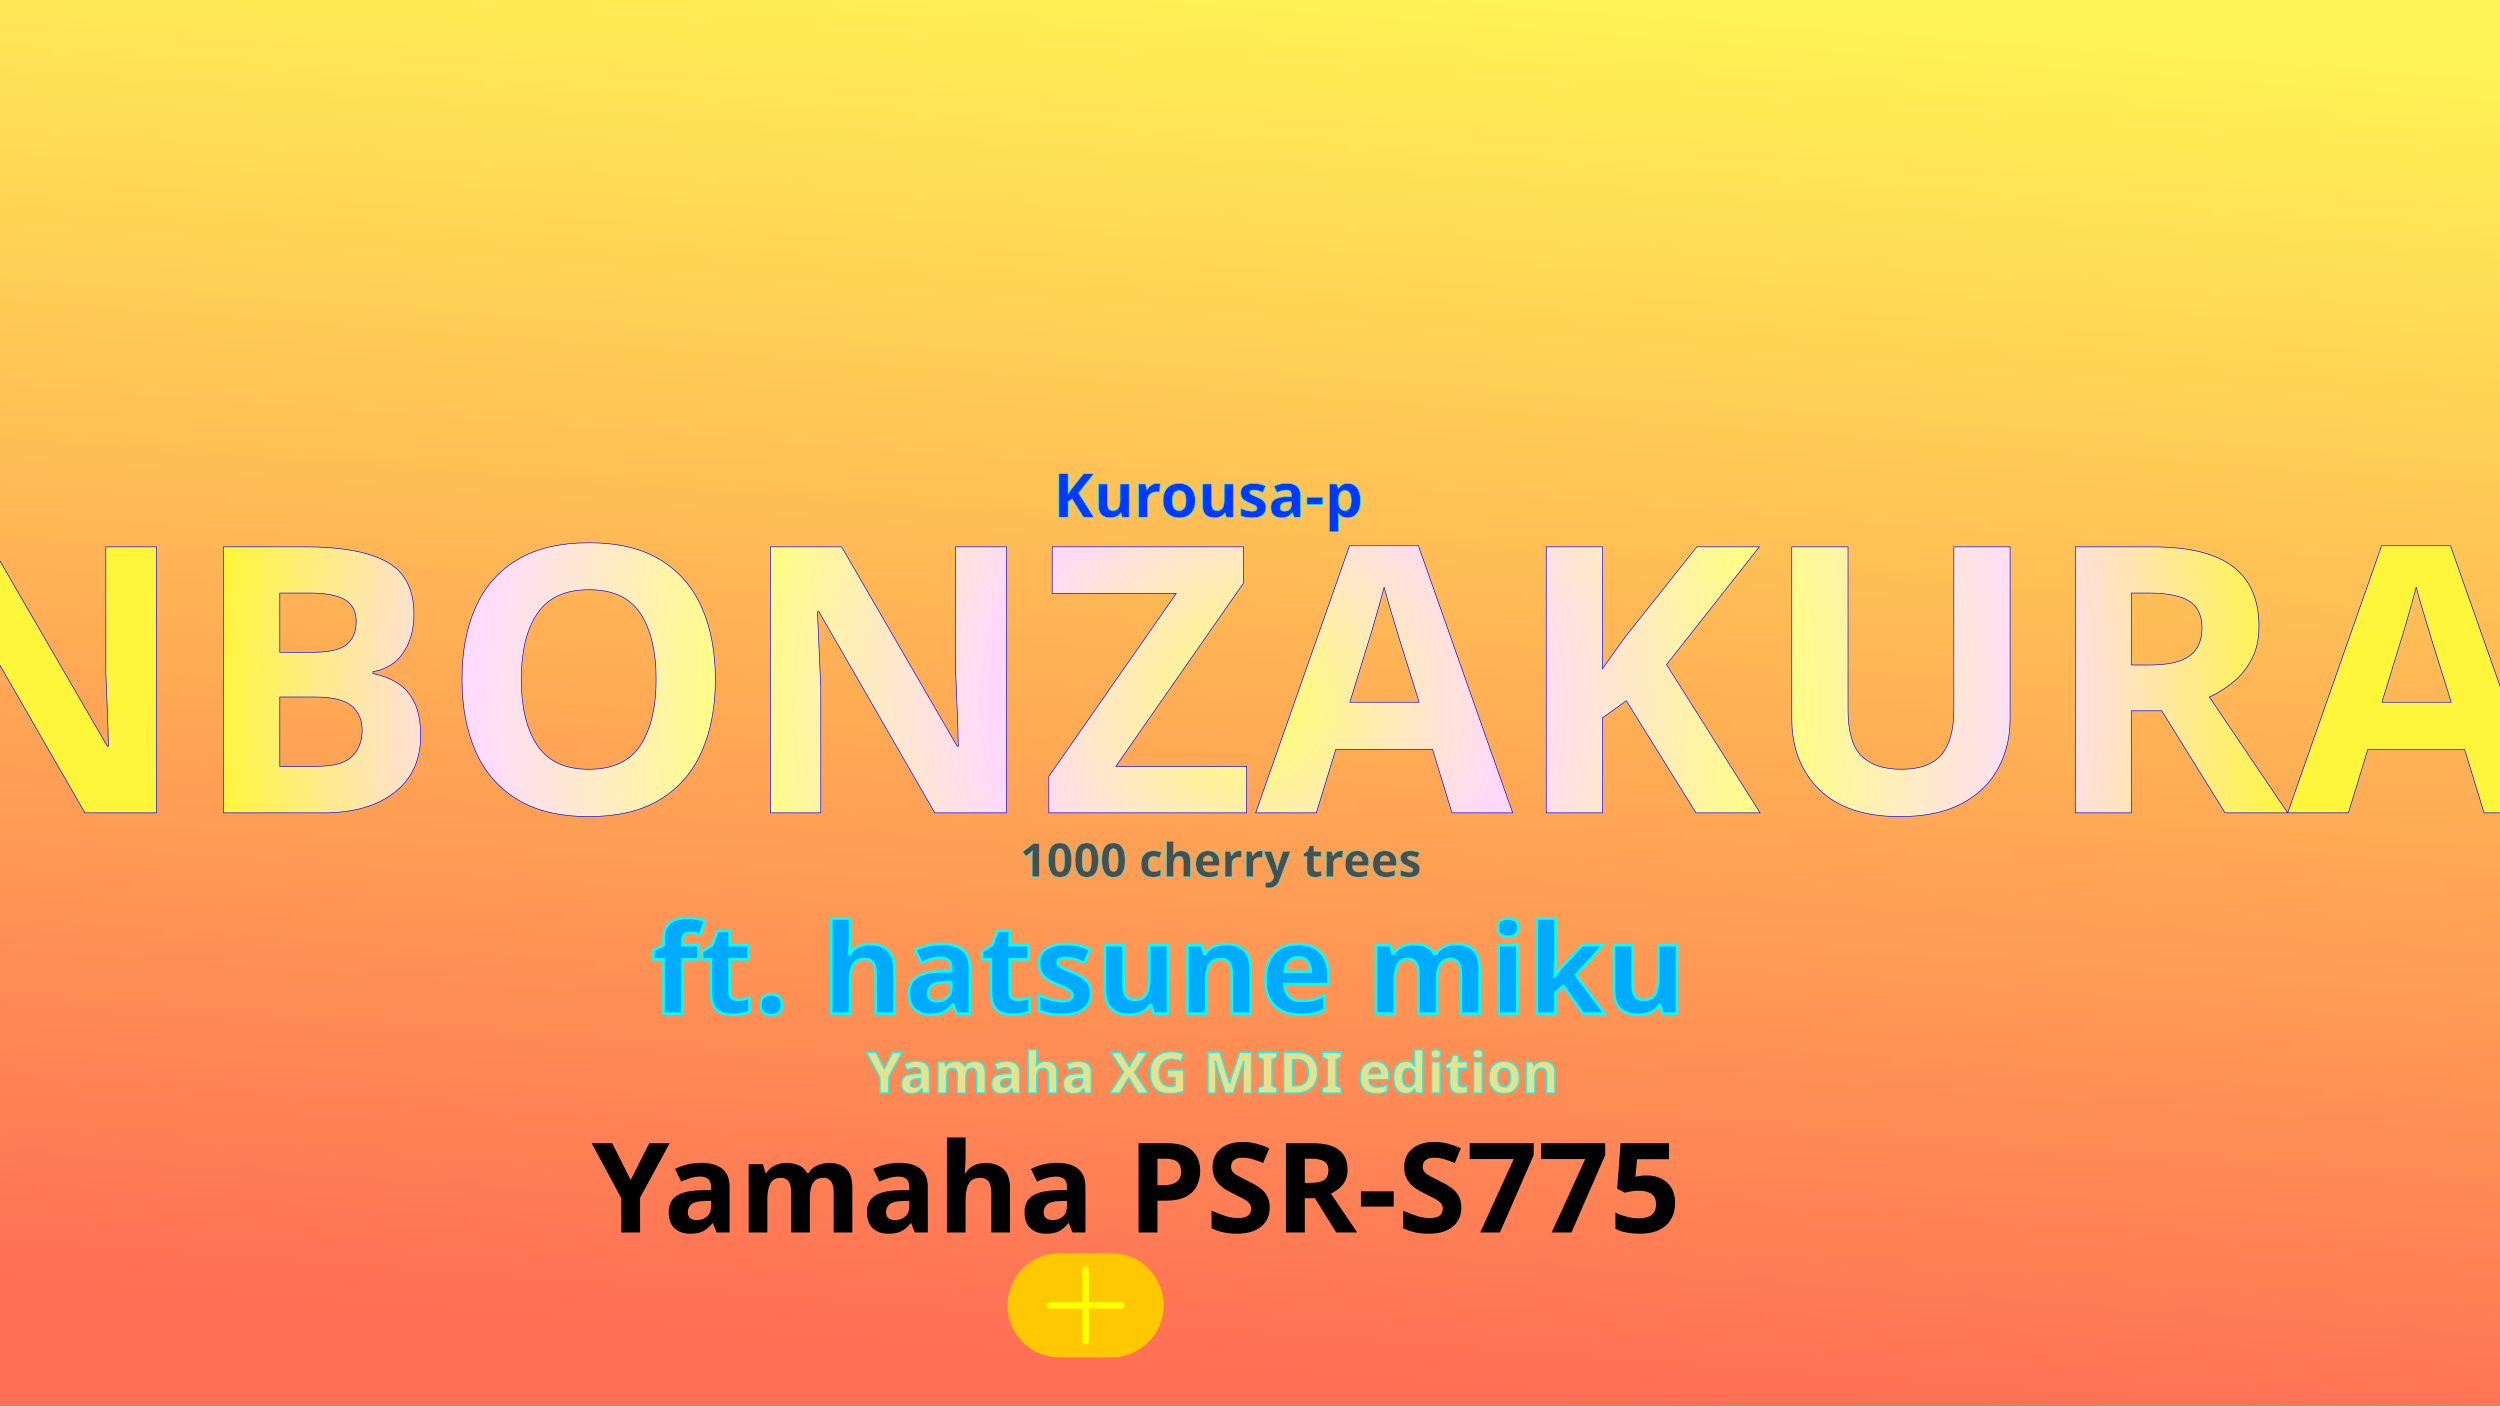
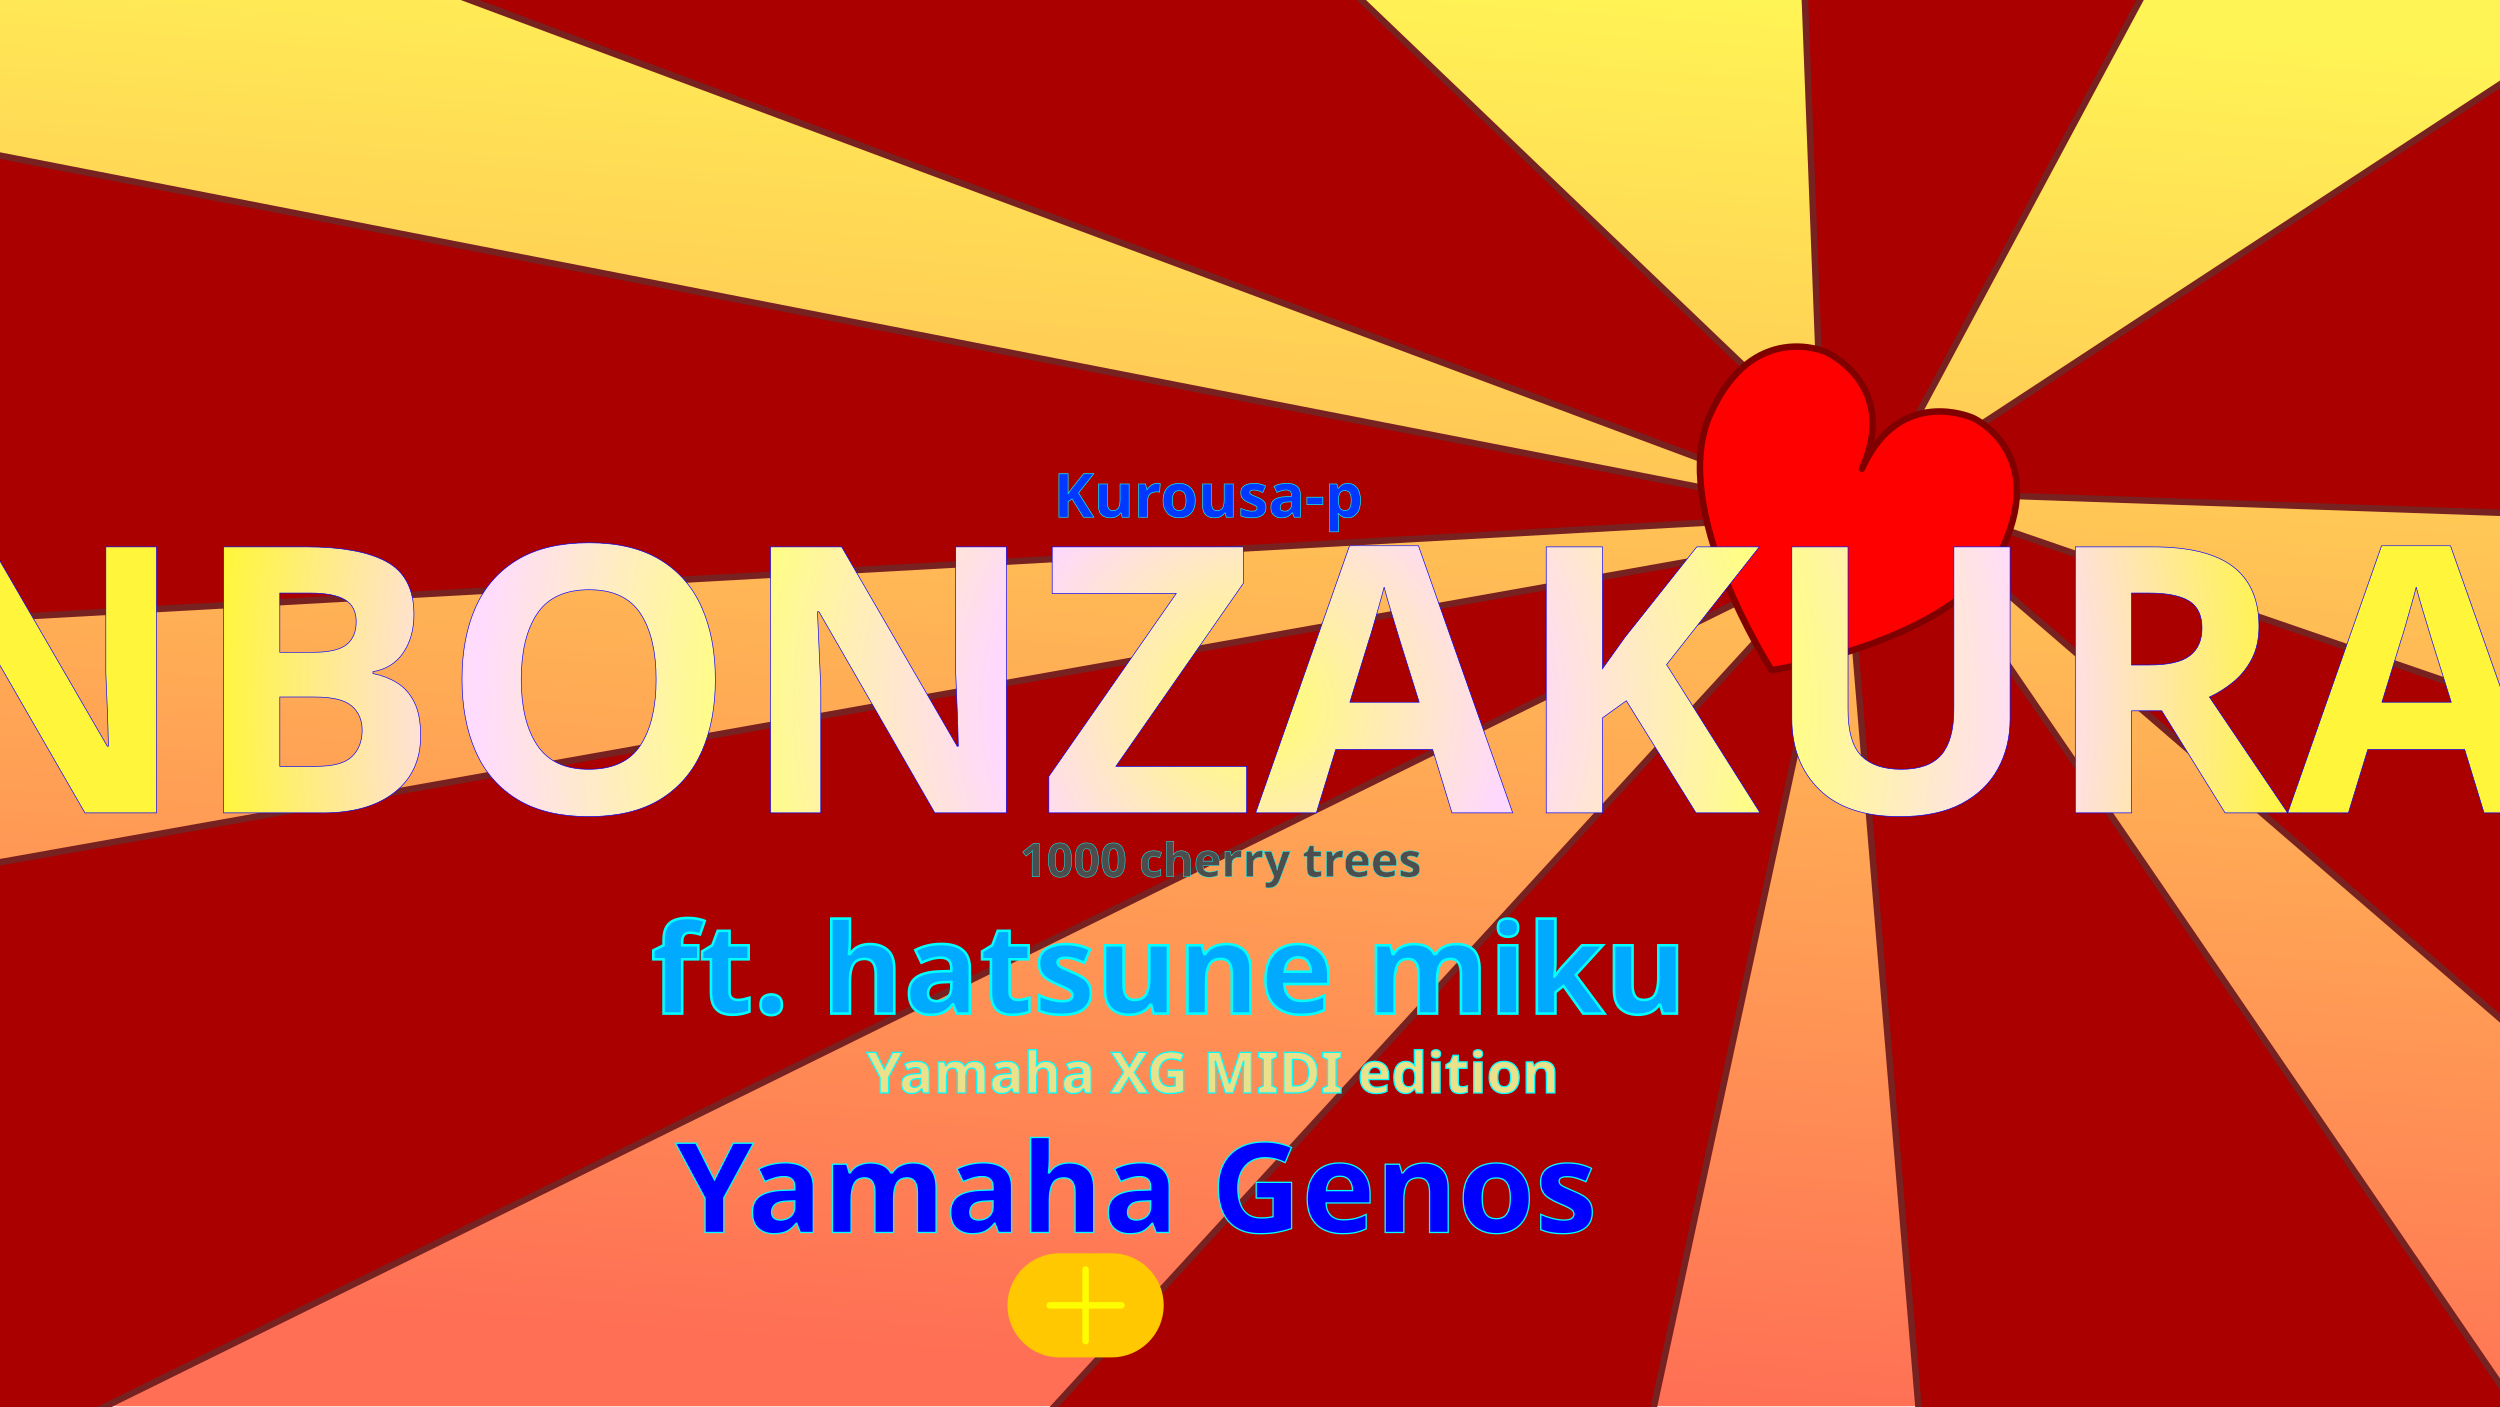
<svg xmlns="http://www.w3.org/2000/svg" xmlns:xlink="http://www.w3.org/1999/xlink" id="svg8" version="1.1" viewBox="0 0 1920 1080" height="1080" width="1920">
  <defs id="defs2">
    <linearGradient id="linearGradient878">
      <stop id="stop868" offset="0" style="stop-color:#ffff6c;stop-opacity:1" />
      <stop style="stop-color:#ffd8ff;stop-opacity:1" offset="0.25" id="stop870" />
      <stop style="stop-color:#ffff7f;stop-opacity:1" offset="0.5" id="stop872" />
      <stop id="stop874" offset="0.75" style="stop-color:#ffdbff;stop-opacity:1" />
      <stop id="stop876" offset="1" style="stop-color:#fff63b;stop-opacity:1" />
    </linearGradient>
    <linearGradient id="linearGradient865">
      <stop style="stop-color:#ffff00;stop-opacity:1;" offset="0" id="stop861" />
      <stop id="stop873" offset="0.25" style="stop-color:#ffc5ff;stop-opacity:1" />
      <stop id="stop869" offset="0.5" style="stop-color:#00ffff;stop-opacity:1" />
      <stop style="stop-color:#ffa3ff;stop-opacity:1" offset="0.75" id="stop871" />
      <stop style="stop-color:#00ffff;stop-opacity:1" offset="1" id="stop863" />
    </linearGradient>
    <linearGradient id="linearGradient850">
      <stop id="stop846" offset="0" style="stop-color:#fff455;stop-opacity:1" />
      <stop id="stop848" offset="1" style="stop-color:#ff6f55;stop-opacity:1" />
    </linearGradient>
-     <linearGradient gradientUnits="userSpaceOnUse" y2="1080" x2="1280" y1="0" x1="1360" id="linearGradient852" xlink:href="#linearGradient850" />
    <radialGradient xlink:href="#linearGradient878" id="radialGradient867" cx="988.694" cy="545.999" fx="988.694" fy="545.999" r="786.876" gradientTransform="matrix(1.016679,2.2938407e-8,-2.2945719e-8,1.016679,-40.22978,-12.94113)" gradientUnits="userSpaceOnUse" />
    <radialGradient xlink:href="#linearGradient865" id="radialGradient881" gradientUnits="userSpaceOnUse" gradientTransform="matrix(0.991262,6.3570184e-4,-6.3570184e-4,0.991262,8.731451,-655.3959)" cx="960" cy="539.5" fx="960" fy="539.5" r="786.876" />
    <radialGradient gradientUnits="userSpaceOnUse" gradientTransform="matrix(1,0,0,0.103948,0,339.6037)" r="182.784" fy="379" fx="960" cy="379" cx="960" id="radialGradient890" xlink:href="#linearGradient865" />
+     <linearGradient xlink:href="#linearGradient850" id="linearGradient557" gradientUnits="userSpaceOnUse" x1="1360" y1="0" x2="1280" y2="1080" />
+     <linearGradient xlink:href="#linearGradient850" id="linearGradient1552" gradientUnits="userSpaceOnUse" x1="1360" y1="0" x2="1280" y2="1080" />
  </defs>
-   <g id="layer1">
-     <rect y="0" x="0" height="1080" width="1920" id="rect844" style="fill:url(#linearGradient852);fill-opacity:1;stroke:none;stroke-width:3;stroke-linecap:round;stroke-linejoin:round;stroke-dashoffset:9.449" />
+   <g id="layer4">
+     <g id="layer5" style="display:none">
+       <rect y="0" x="0" height="1080" width="1920" id="rect844-7" style="fill:url(#linearGradient557);fill-opacity:1;stroke:none;stroke-width:3;stroke-linecap:round;stroke-linejoin:round;stroke-dashoffset:9.449" />
+     </g>
+     <rect y="0" x="0" height="1080" width="1920" id="rect844-7-5" style="display:inline;fill:url(#linearGradient1552);fill-opacity:1;stroke:none;stroke-width:3;stroke-linecap:round;stroke-linejoin:round;stroke-dashoffset:9.449" />
+     <g id="layer6" style="display:inline">
+       <path style="fill:#000000;stroke:#0000ff;stroke-linecap:round;stroke-linejoin:bevel" d="m 1935,-25 c 0,-5 -5,-5 -5,-5 0,0 -5,0 -5,5 0,5 10,10 10,10 0,0 10,-5 10,-10 0,-5 -5,-5 -5,-5 0,0 -5,0 -5,5 z" id="path730" />
+       <path style="fill:#ff0000;stroke:#800000;stroke-width:0.556;stroke-linecap:round;stroke-linejoin:round;stroke-dasharray:none" d="m 1965,-25 c 0,-5 -4.37,-4.989 -4.37,-4.989 0,0 -4.369,0 -4.369,5.663 C 1956.261,-18.663 1965,-13 1965,-13 c 0,0 8.739,-5.663 8.739,-11.326 0,-5.663 -4.369,-5.663 -4.369,-5.663 0,0 -4.37,-0.011 -4.37,4.989 z" id="path732" />
+       <g id="g2046">
+         <g id="g2025">
+           <path style="fill:#aa0000;stroke:#782121;stroke-width:5;stroke-linecap:round;stroke-linejoin:round;stroke-dasharray:none" d="m 1420,440 60,720 520,20 -520,-760 z" id="path1632" />
+           <path style="fill:#aa0000;stroke:#782121;stroke-width:5;stroke-linecap:round;stroke-linejoin:round;stroke-dasharray:none" d="m 1500,340 580,-380 20,440 -580,-20 z" id="path1904" />
+           <path style="fill:#aa0000;stroke:#782121;stroke-width:5;stroke-linecap:round;stroke-linejoin:round;stroke-dasharray:none" d="m 1740,-180 -300,560 -40,-20 -20,-520 z" id="path1906" />
+           <path style="fill:#aa0000;stroke:#782121;stroke-width:5;stroke-linecap:round;stroke-linejoin:round;stroke-dasharray:none" d="m 920,-120 460,440 -40,45 L 200,-60 Z" id="path1908" />
+           <path style="fill:#aa0000;stroke:#782121;stroke-width:5;stroke-linecap:round;stroke-linejoin:round;stroke-dasharray:none" d="M -100,680 1360,420 1380,440 0,1120 -100,1000 Z" id="path1979" />
+           <path style="fill:#aa0000;stroke:#782121;stroke-width:5;stroke-linecap:round;stroke-linejoin:round;stroke-dasharray:none" d="m 700,1200 660,-720 h 40 l -160,740 z" id="path1981" />
+           <path style="fill:#aa0000;stroke:#782121;stroke-width:5;stroke-linecap:round;stroke-linejoin:round;stroke-dasharray:none" d="m -100,100 1435,280 v 20 l -1435,80 z" id="path1997" />
+           <path style="fill:#aa0000;stroke:#782121;stroke-width:5;stroke-linecap:round;stroke-linejoin:round;stroke-dasharray:none" d="m 2080,920 -580,-500 20,-20 640,220 z" id="path2008" />
+         </g>
+         <path style="fill:#ff0000;stroke:#800000;stroke-width:5;stroke-linecap:round;stroke-linejoin:round;stroke-dasharray:none" d="m 1430,360 c 28.912,-64.461 -27.485,-89.584 -27.485,-89.584 0,0 -56.331,-25.266 -89.077,47.742 -32.745,73.008 47.172,196.548 47.172,196.548 0,0 145.409,-22.476 178.154,-95.484 32.745,-73.008 -23.585,-98.273 -23.585,-98.273 0,0 -56.268,-25.409 -85.18,39.052 z" id="path1508" />
+       </g>
+     </g>
+   </g>
+   <g id="layer1" style="display:inline">
    <text xml:space="preserve" style="font-weight:bold;font-size:286.146px;line-height:1.25;font-family:'a Atmospheric';-inkscape-font-specification:'a Atmospheric Bold';text-align:center;letter-spacing:0px;word-spacing:0px;text-anchor:middle;fill:url(#radialGradient867);fill-opacity:1;stroke:#0000ff;stroke-width:0.5;stroke-miterlimit:4;stroke-dasharray:none;stroke-opacity:1" x="960.879" y="624.298" id="text855">
      <tspan id="tspan853" x="960.879" y="624.298" style="font-style:normal;font-variant:normal;font-weight:bold;font-stretch:normal;font-family:'BOSTHON BRUSH';-inkscape-font-specification:'BOSTHON BRUSH Bold';fill:url(#radialGradient867);fill-opacity:1;stroke:#0000ff;stroke-width:0.5;stroke-miterlimit:4;stroke-dasharray:none;stroke-opacity:1">SENBONZAKURA</tspan>
    </text>
    <text xml:space="preserve" style="font-weight:bold;font-size:96px;line-height:1.25;font-family:'a Atmospheric';-inkscape-font-specification:'a Atmospheric Bold';text-align:center;letter-spacing:0px;word-spacing:0px;text-anchor:middle" x="-360" y="1320" id="text859">
      <tspan id="tspan857" x="-360" y="1320" style="font-style:normal;font-variant:normal;font-weight:bold;font-stretch:normal;font-family:Ubuntu;-inkscape-font-specification:'Ubuntu Bold'">https://www.fontspace.com/a-atmospheric-font-f46808</tspan>
-       <tspan x="-360" y="1440.738" style="font-style:normal;font-variant:normal;font-weight:bold;font-stretch:normal;font-family:Ubuntu;-inkscape-font-specification:'Ubuntu Bold'" id="tspan875">https://www.fontspace.com/bosthon-brush-font-f32286</tspan>
-       <tspan id="tspan908" x="-360" y="1561.476" style="font-style:normal;font-variant:normal;font-weight:bold;font-stretch:normal;font-family:Ubuntu;-inkscape-font-specification:'Ubuntu Bold'">https://www.youtube.com/watch?v=Mqps4anhz0Q</tspan>
+       <tspan x="-360" y="1442.171" style="font-style:normal;font-variant:normal;font-weight:bold;font-stretch:normal;font-family:Ubuntu;-inkscape-font-specification:'Ubuntu Bold'" id="tspan875">https://www.fontspace.com/bosthon-brush-font-f32286</tspan>
+       <tspan id="tspan908" x="-360" y="1564.342" style="font-style:normal;font-variant:normal;font-weight:bold;font-stretch:normal;font-family:Ubuntu;-inkscape-font-specification:'Ubuntu Bold'">https://www.youtube.com/watch?v=Mqps4anhz0Q</tspan>
    </text>
    <text id="text879" y="-62.931" x="955.495" style="font-weight:bold;font-size:146.462px;line-height:1.25;font-family:'a Atmospheric';-inkscape-font-specification:'a Atmospheric Bold';text-align:center;letter-spacing:0px;word-spacing:0px;text-anchor:middle;fill:url(#radialGradient881);fill-opacity:1;stroke-width:1.526" xml:space="preserve">
      <tspan style="fill:url(#radialGradient881);fill-opacity:1;stroke-width:1.526" y="-62.931" x="955.495" id="tspan877">SENBONZAKURA</tspan>
    </text>
    <text id="text882" y="397.224" x="958.401" style="font-weight:bold;font-size:46.769px;line-height:1.25;font-family:'a Atmospheric';-inkscape-font-specification:'a Atmospheric Bold';text-align:center;letter-spacing:0px;word-spacing:0px;text-anchor:middle;fill:#0038ff;fill-opacity:1;stroke:#00ffff;stroke-width:0.487;stroke-opacity:1" xml:space="preserve">
      <tspan style="fill:#0038ff;fill-opacity:1;stroke:#00ffff;stroke-width:0.487;stroke-opacity:1" y="397.224" x="958.401" id="tspan880">Kurousa-p</tspan>
    </text>
    <text id="text898" y="673.359" x="960.89" style="font-weight:bold;font-size:35.896px;line-height:1.25;font-family:'BOSTHON Swash';-inkscape-font-specification:'BOSTHON Swash Bold';text-align:center;letter-spacing:0px;word-spacing:0px;text-anchor:middle;fill:#4d4d4d;stroke:#00ffff;stroke-width:0.374;stroke-opacity:1" xml:space="preserve">
      <tspan style="font-style:normal;font-variant:normal;font-weight:bold;font-stretch:normal;font-family:Ubuntu;-inkscape-font-specification:'Ubuntu Bold';fill:#4d4d4d;stroke:#00ffff;stroke-width:0.374;stroke-opacity:1" y="673.359" x="960.89" id="tspan896">1000 cherry trees</tspan>
    </text>
    <text id="text902" y="778.406" x="960" style="font-weight:bold;font-size:96px;line-height:1.25;font-family:'a Atmospheric';-inkscape-font-specification:'a Atmospheric Bold';text-align:center;letter-spacing:0px;word-spacing:0px;text-anchor:middle;fill:#00aaff;fill-opacity:1;stroke:#00ffff;stroke-width:2;stroke-miterlimit:4;stroke-dasharray:none;stroke-opacity:1" xml:space="preserve">
      <tspan y="778.406" x="960" id="tspan900">ft. hatsune miku</tspan>
    </text>
    <text id="text906" y="839.389" x="959.847" style="font-weight:bold;font-size:43.666px;line-height:1.25;font-family:'a Atmospheric';-inkscape-font-specification:'a Atmospheric Bold';text-align:center;letter-spacing:0px;word-spacing:0px;text-anchor:middle;fill:#ece18b;fill-opacity:1;stroke:#00ffff;stroke-width:1;stroke-miterlimit:4;stroke-dasharray:none;stroke-opacity:1" xml:space="preserve">
      <tspan style="font-style:normal;font-variant:normal;font-weight:bold;font-stretch:normal;font-family:Ubuntu;-inkscape-font-specification:'Ubuntu Bold';fill:#ece18b;fill-opacity:1;stroke:#00ffff;stroke-width:1;stroke-miterlimit:4;stroke-dasharray:none;stroke-opacity:1" y="839.389" x="959.847" id="tspan904">Yamaha XG MIDI edition</tspan>
    </text>
    <g transform="matrix(0.625,0,0,0.625,733.7323,725.9375)" id="g1536-6-4">
      <g transform="translate(-128,64)" id="g1492-8-7">
        <path style="opacity:1;fill:#ffc800;fill-opacity:1;fill-rule:nonzero;stroke:none;stroke-opacity:1" d="m 256,208 a 64,64 0 0 0 -64,64 64,64 0 0 0 64,64 h 64 a 64,64 0 0 0 64,-64 64,64 0 0 0 -64,-64 z" transform="translate(0,106.5)" id="path1451-5-8" />
        <path style="opacity:1;fill:#fffe00;fill-opacity:1;fill-rule:nonzero;stroke:none;stroke-width:1.044;stroke-opacity:1" d="m 288,224 a 4,4 0 0 0 -4,4 v 40 h -40 a 4,4 0 0 0 -4,4 4,4 0 0 0 4,4 h 40 v 40 a 4,4 0 0 0 4,4 4,4 0 0 0 4,-4 v -40 h 40 a 4,4 0 0 0 4,-4 4,4 0 0 0 -4,-4 h -40 v -40 a 4,4 0 0 0 -4,-4 z" transform="translate(0,106.5)" id="rect1461-3-4" />
      </g>
      <flowRoot transform="translate(-108.256,129.2047)" style="font-style:normal;font-weight:normal;font-size:40px;line-height:0;font-family:sans-serif;letter-spacing:0px;word-spacing:0px;fill:#fffff6;fill-opacity:1;stroke:#000000;stroke-opacity:1" id="flowRoot1482-6-4" xml:space="preserve">
        <flowRegion style="line-height:0;fill:#fffff6;fill-opacity:1;stroke:#000000;stroke-opacity:1" id="flowRegion1484-4-7">
          <rect style="line-height:0;fill:#fffff6;fill-opacity:1;stroke:#000000;stroke-opacity:1;" y="272" x="384" height="128" width="1024" id="rect1486-8-8" />
        </flowRegion>
        <flowPara style="font-style:normal;font-variant:normal;font-weight:normal;font-stretch:normal;font-size:96px;line-height:1;font-family:Ubuntu;-inkscape-font-specification:Ubuntu;fill:#fffff6;fill-opacity:1;stroke:#000000;stroke-opacity:1" id="flowPara1488-6-3">Perkedel </flowPara>
      </flowRoot>
    </g>
  </g>
  <g id="layer2">
-     <g id="layer3">
+     <g id="layer3" style="display:none">
      <text id="text914" y="946.528" x="960" style="font-weight:bold;font-size:96px;line-height:1.25;font-family:Ubuntu;-inkscape-font-specification:'Ubuntu Bold';text-align:center;letter-spacing:0px;word-spacing:0px;text-anchor:middle" xml:space="preserve">
        <tspan y="946.528" x="960" id="tspan912">Yamaha PSR-S775</tspan>
      </text>
    </g>
+     <g id="g294" style="display:none">
+       <text id="text292" y="946.528" x="960" style="font-weight:bold;font-size:96px;line-height:1.25;font-family:Ubuntu;-inkscape-font-specification:'Ubuntu Bold';text-align:center;letter-spacing:0px;word-spacing:0px;text-anchor:middle;stroke:#0000ff" xml:space="preserve">
+         <tspan y="946.528" x="960" id="tspan452">Yamaha PSR-SX700</tspan>
+       </text>
+     </g>
+     <g id="g2127" style="display:inline">
+       <text id="text2125" y="946.528" x="960" style="font-weight:bold;font-size:96px;line-height:1.25;font-family:Ubuntu;-inkscape-font-specification:'Ubuntu Bold';text-align:center;letter-spacing:0px;word-spacing:0px;text-anchor:middle;fill:#0000ff;stroke:#00ffff" xml:space="preserve">
+         <tspan y="946.528" x="960" id="tspan2123">Yamaha Genos</tspan>
+       </text>
+     </g>
  </g>
</svg>
